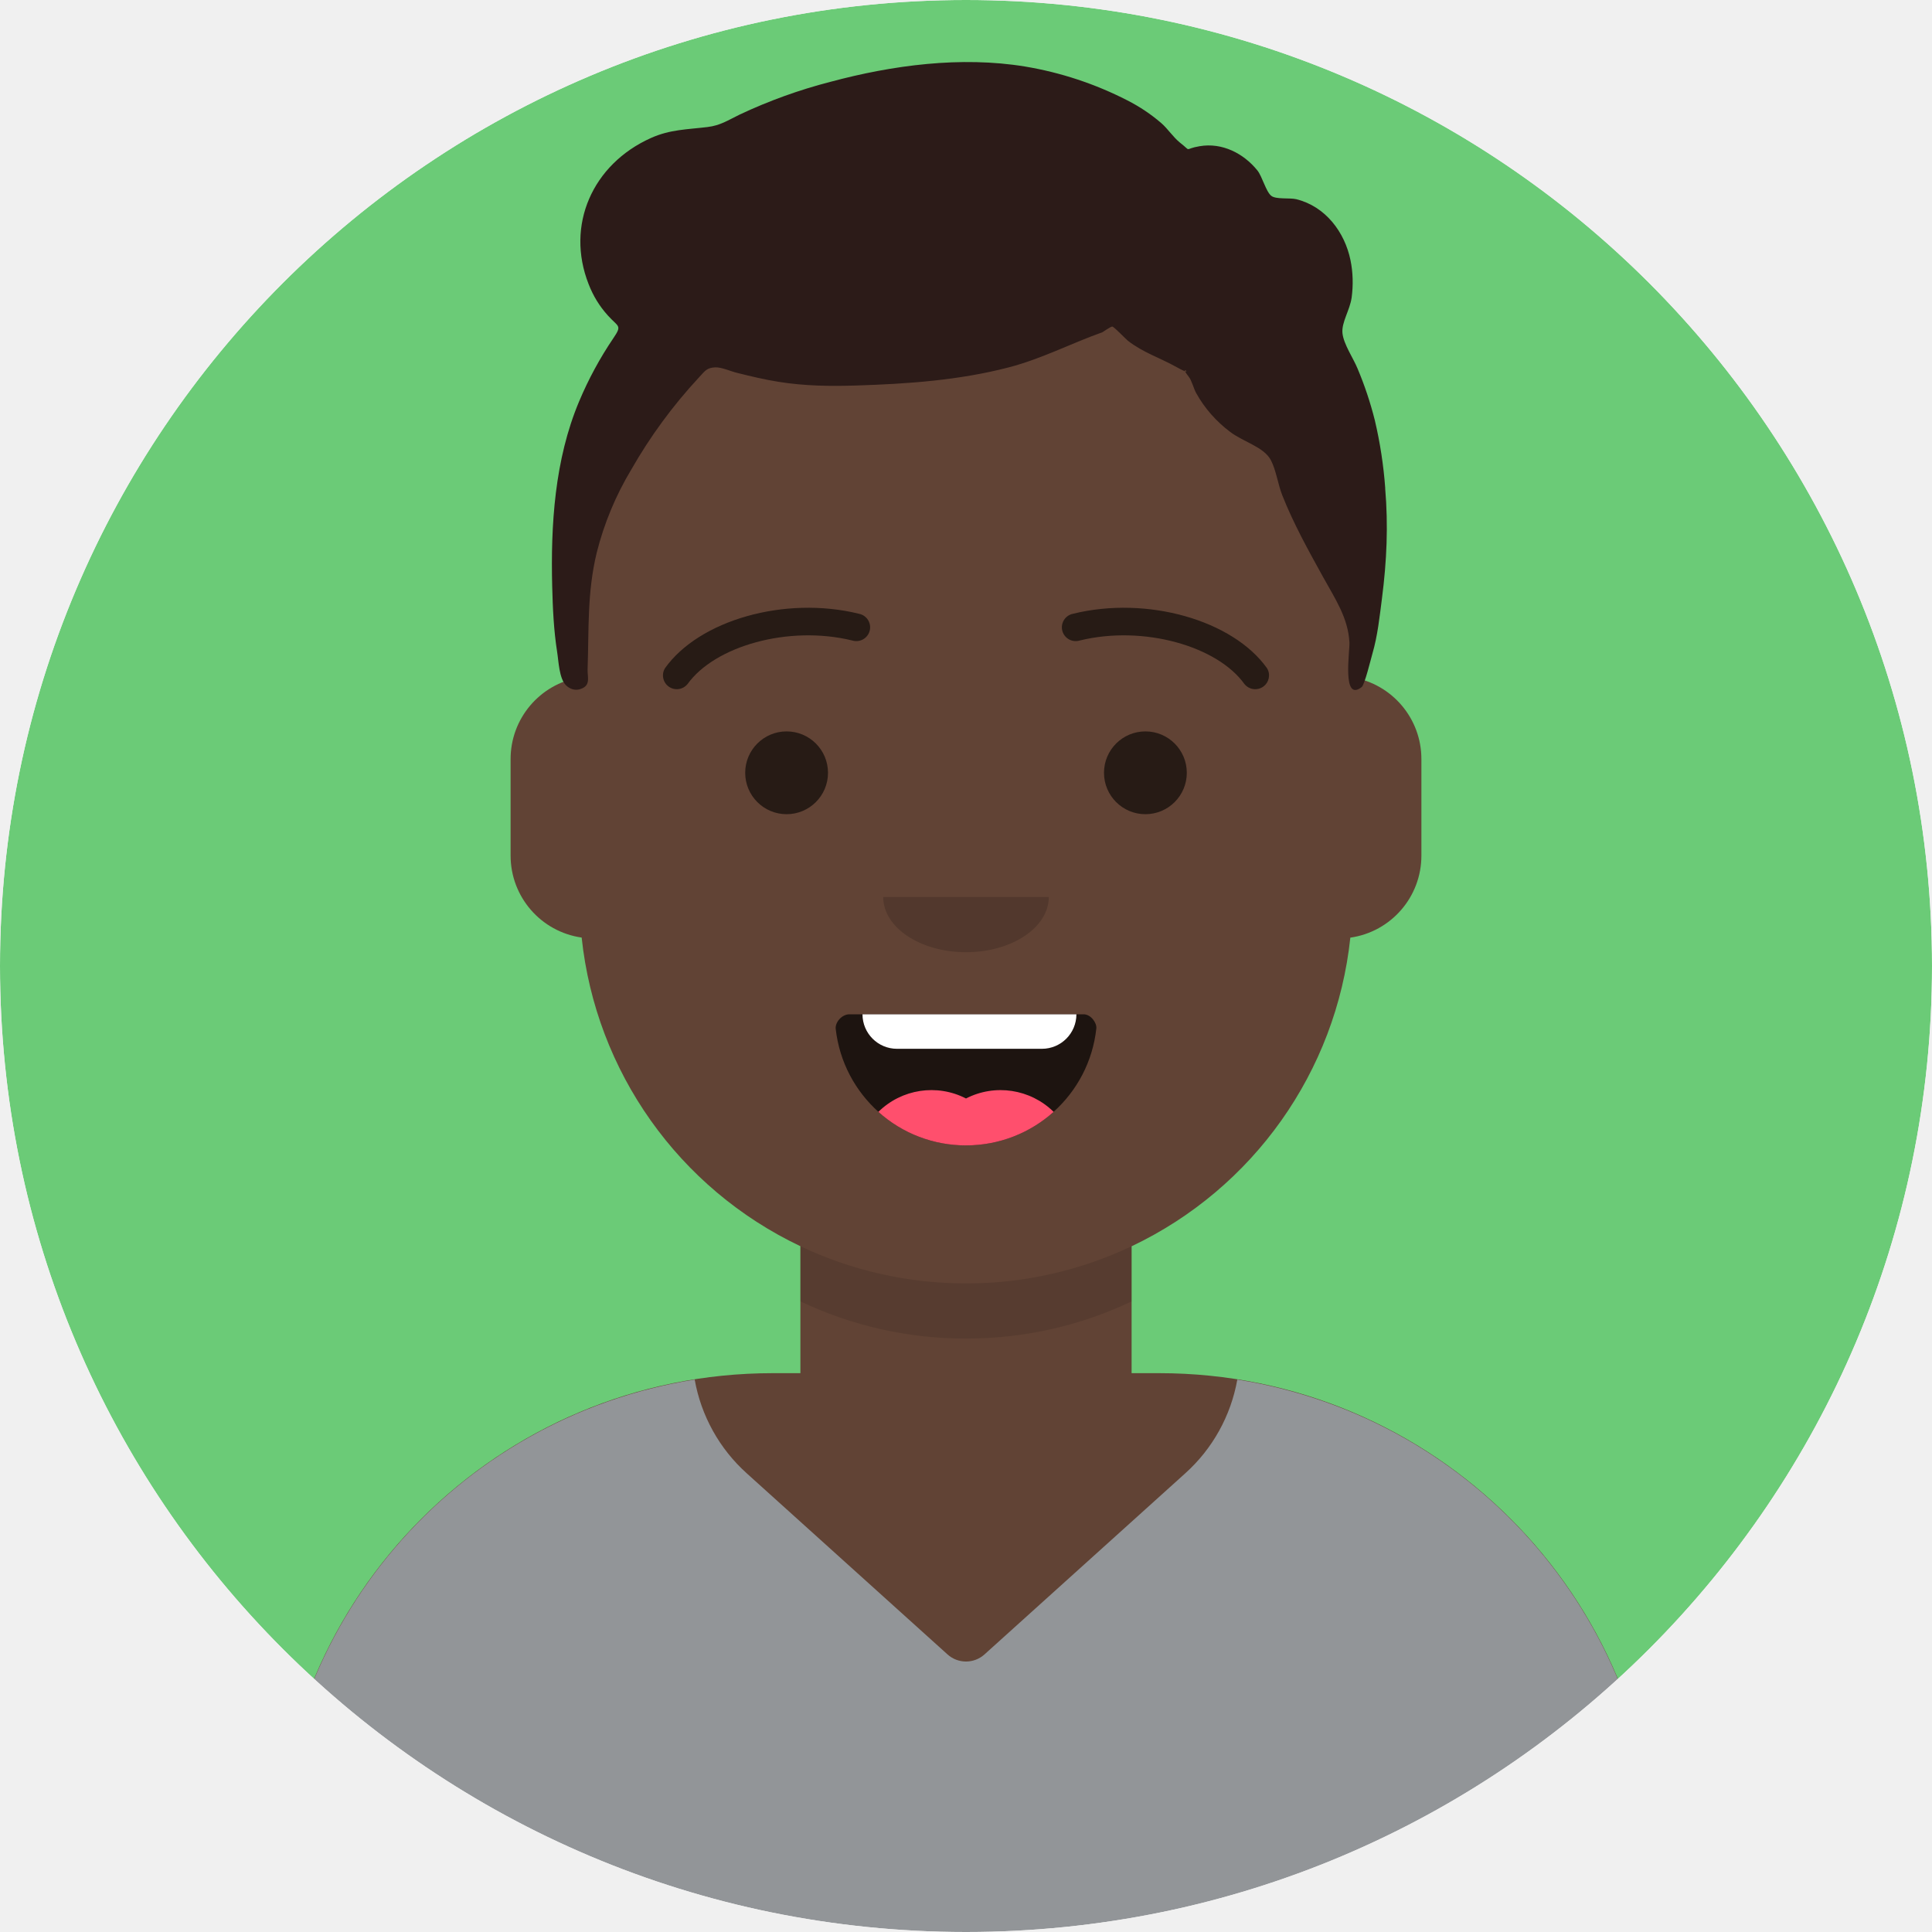
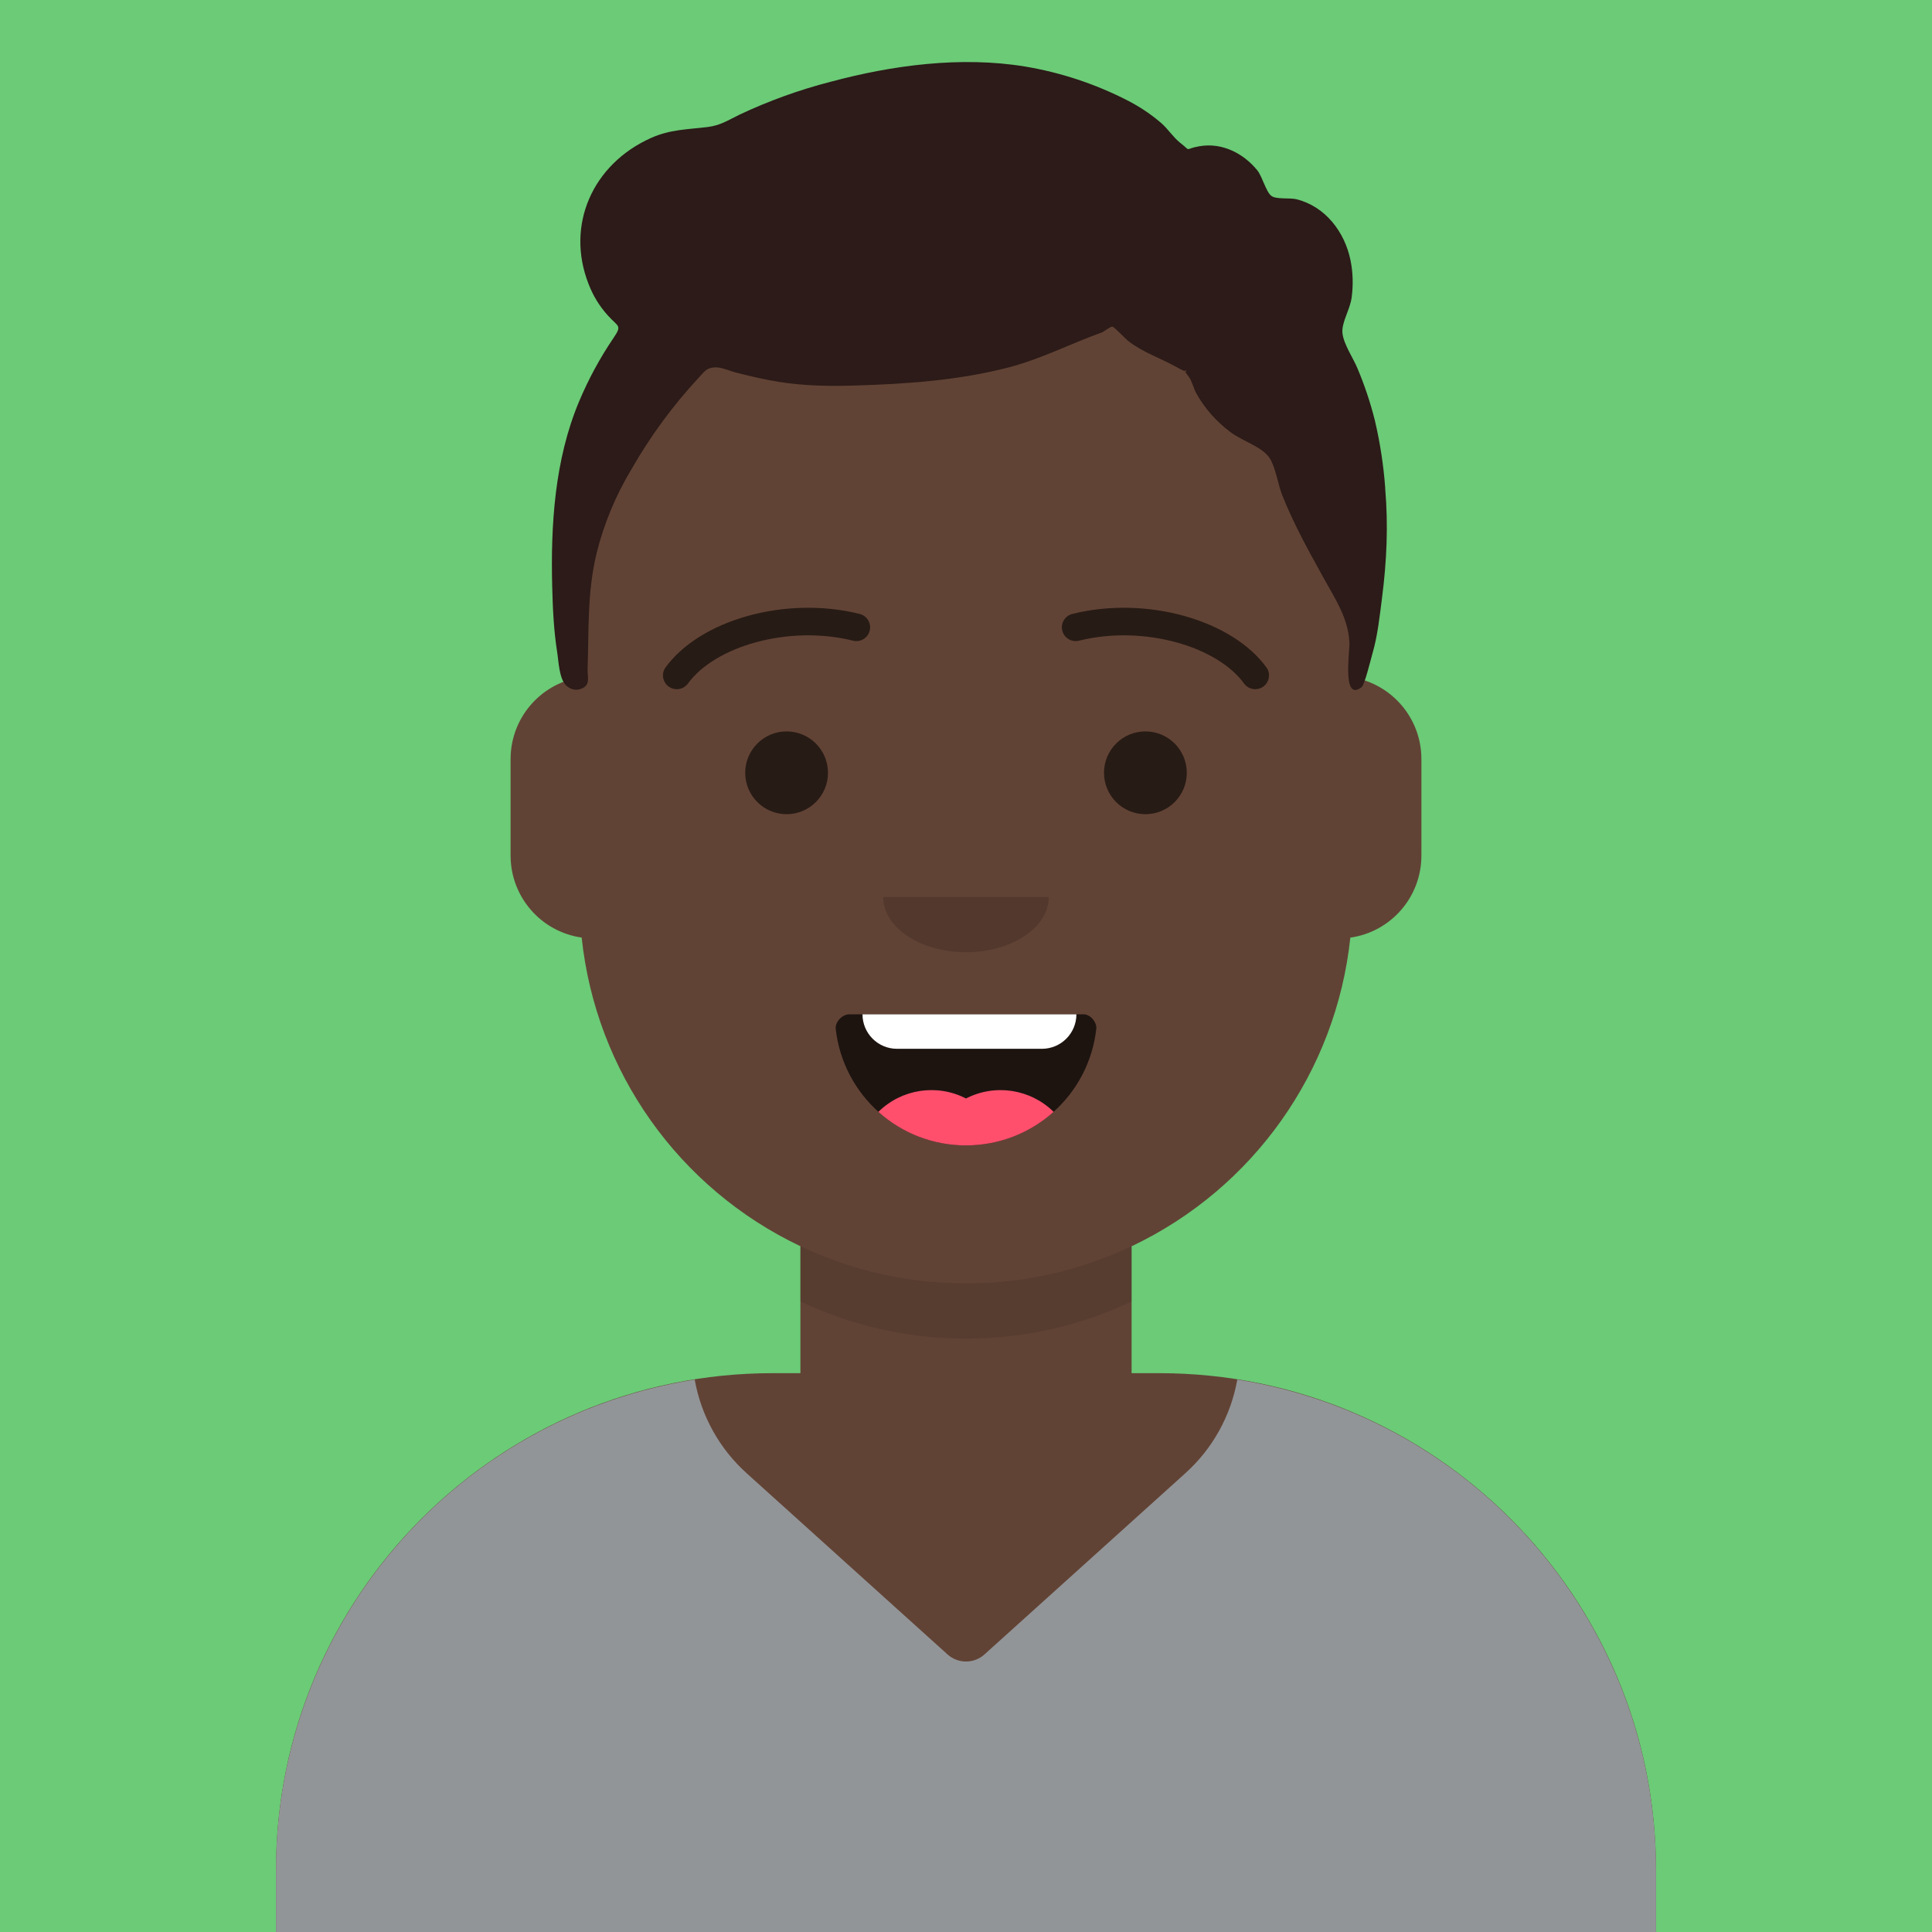
- <svg xmlns="http://www.w3.org/2000/svg" viewBox="0 0 512 512" width="512" height="512">
-   <defs>
-     <clipPath id="fc">
-       <circle cx="256" cy="256" r="256" />
-     </clipPath>
-   </defs>
-   <g clip-path="url(#fc)">
-     <svg viewBox="0 0 280 280" width="512" height="512" preserveAspectRatio="xMidYMid meet">
-       <mask id="viewboxMask">
-         <rect width="280" height="280" rx="0" ry="0" x="0" y="0" fill="#fff" />
-       </mask>
-       <g mask="url(#viewboxMask)">
-         <rect fill="#6BCB77" width="280" height="280" x="0" y="0" />
-         <g transform="translate(8)">
-           <path d="M132 36a56 56 0 0 0-56 56v6.17A12 12 0 0 0 66 110v14a12 12 0 0 0 10.3 11.88 56.04 56.04 0 0 0 31.7 44.73v18.4h-4a72 72 0 0 0-72 72v9h200v-9a72 72 0 0 0-72-72h-4v-18.39a56.04 56.04 0 0 0 31.7-44.73A12 12 0 0 0 198 124v-14a12 12 0 0 0-10-11.83V92a56 56 0 0 0-56-56Z" fill="#614335" />
-           <path d="M108 180.61v8a55.79 55.79 0 0 0 24 5.39c8.59 0 16.73-1.93 24-5.39v-8a55.79 55.79 0 0 1-24 5.39 55.79 55.79 0 0 1-24-5.39Z" fill="#000" fill-opacity=".1" />
-           <g transform="translate(0 170)">
-             <path d="M92.68 29.94A72.02 72.02 0 0 0 32 101.05V110h200v-8.95a72.02 72.02 0 0 0-60.68-71.11 23.87 23.87 0 0 1-7.56 13.6l-29.08 26.23a4 4 0 0 1-5.36 0l-29.08-26.23a23.87 23.87 0 0 1-7.56-13.6Z" fill="#929598" />
-           </g>
-           <g transform="translate(78 134)">
-             <path fill-rule="evenodd" clip-rule="evenodd" d="M35.12 15.13a19 19 0 0 0 37.77-.09c.08-.77-.77-2.04-1.85-2.04H37.1C36 13 35 14.18 35.12 15.13Z" fill="#000" fill-opacity=".7" />
-             <path d="M70 13H39a5 5 0 0 0 5 5h21a5 5 0 0 0 5-5Z" fill="#fff" />
-             <path d="M66.7 27.14A10.96 10.96 0 0 0 54 25.2a10.95 10.95 0 0 0-12.7 1.94A18.93 18.93 0 0 0 54 32c4.88 0 9.33-1.84 12.7-4.86Z" fill="#FF4F6D" />
-           </g>
-           <g transform="translate(104 122)">
-             <path fill-rule="evenodd" clip-rule="evenodd" d="M16 8c0 4.42 5.37 8 12 8s12-3.58 12-8" fill="#000" fill-opacity=".16" />
-           </g>
-           <g transform="translate(76 90)">
-             <path d="M36 22a6 6 0 1 1-12 0 6 6 0 0 1 12 0ZM88 22a6 6 0 1 1-12 0 6 6 0 0 1 12 0Z" fill="#000" fill-opacity=".6" />
-           </g>
-           <g transform="translate(76 82)">
-             <path d="M15.63 17.16c3.92-5.51 14.65-8.6 23.9-6.33a2 2 0 1 0 .95-3.88c-10.74-2.64-23.17.94-28.11 7.9a2 2 0 0 0 3.26 2.3ZM96.37 17.16c-3.91-5.51-14.65-8.6-23.9-6.33a2 2 0 1 1-.95-3.88c10.74-2.64 23.17.94 28.11 7.9a2 2 0 0 1-3.26 2.3Z" fill="#000" fill-opacity=".6" />
-           </g>
-           <g transform="translate(-1)">
-             <path fill-rule="evenodd" clip-rule="evenodd" d="M193.76 70.77a62.92 62.92 0 0 0-1.51-9.86 51.78 51.78 0 0 0-2.5-7.49c-.6-1.48-2.02-3.52-2.19-5.13-.16-1.57 1.07-3.32 1.33-5.16.24-1.79.2-3.66-.17-5.44-.83-4.03-3.6-7.77-7.85-8.82-.95-.23-2.97.06-3.64-.5-.77-.63-1.3-2.8-2-3.67-2-2.47-5.1-4.07-8.37-3.51-2.41.4-1.03.9-2.84-.51-1-.8-1.75-2-2.73-2.85a24.7 24.7 0 0 0-4.9-3.28 50.82 50.82 0 0 0-14.84-4.91c-9.28-1.52-19.2-.2-28.2 2.22a74.58 74.58 0 0 0-13.14 4.74c-1.78.87-2.81 1.58-4.67 1.81-2.93.36-5.4.34-8.18 1.58-8.54 3.82-12.39 12.69-9.06 21.17.66 1.71 1.57 3.21 2.82 4.59 1.52 1.68 2.07 1.35.76 3.28a52.78 52.78 0 0 0-4.96 9.17c-3.53 8.4-4.12 17.87-3.89 26.83.08 3.13.22 6.3.71 9.42.22 1.34.28 3.87 1.29 4.87.5.5 1.24.78 1.96.58 1.71-.47 1.13-1.73 1.17-2.9.2-5.88-.08-11.08 1.32-16.9a44.4 44.4 0 0 1 5-12.03 72.07 72.07 0 0 1 9.8-13.35c.92-.99 1.12-1.4 2.35-1.48.93-.05 2.3.59 3.2.8 2 .5 4 .98 6.03 1.3 3.74.6 7.45.65 11.22.53 7.43-.23 14.88-.75 22.09-2.62 4.78-1.24 9.02-3.47 13.6-5.1.08-.04 1.23-.85 1.43-.82.28.04 1.97 1.82 2.26 2.05 2.23 1.74 4.67 2.48 7.07 3.83 2.97 1.66.1-.72 1.73 1.36.48.6.72 1.72 1.1 2.4 1.22 2.2 2.9 4.1 4.93 5.63 1.96 1.47 4.9 2.18 5.9 4.1.76 1.47 1.02 3.48 1.64 5.06 1.63 4.13 3.78 7.99 5.93 11.88 1.73 3.14 3.62 5.89 3.81 9.47.07 1.25-1.12 8.74 1.78 6.46.43-.34 1.35-4.15 1.54-4.8.77-2.63 1.05-5.38 1.4-8.09.69-5.38.92-10.5.46-15.91Z" fill="#2c1b18" />
-           </g>
-           <g transform="translate(49 72)" />
-           <g transform="translate(62 42)" />
-         </g>
+ <svg xmlns="http://www.w3.org/2000/svg" viewBox="0 0 280 280" width="512" height="512" preserveAspectRatio="xMidYMid meet">
+   <mask id="viewboxMask">
+     <rect width="280" height="280" rx="0" ry="0" x="0" y="0" fill="#fff" />
+   </mask>
+   <g mask="url(#viewboxMask)">
+     <rect fill="#6BCB77" width="280" height="280" x="0" y="0" />
+     <g transform="translate(8)">
+       <path d="M132 36a56 56 0 0 0-56 56v6.17A12 12 0 0 0 66 110v14a12 12 0 0 0 10.3 11.88 56.04 56.04 0 0 0 31.7 44.73v18.4h-4a72 72 0 0 0-72 72v9h200v-9a72 72 0 0 0-72-72h-4v-18.39a56.04 56.04 0 0 0 31.7-44.73A12 12 0 0 0 198 124v-14a12 12 0 0 0-10-11.83V92a56 56 0 0 0-56-56Z" fill="#614335" />
+       <path d="M108 180.61v8a55.79 55.79 0 0 0 24 5.39c8.59 0 16.73-1.93 24-5.39v-8a55.79 55.79 0 0 1-24 5.39 55.79 55.79 0 0 1-24-5.39Z" fill="#000" fill-opacity=".1" />
+       <g transform="translate(0 170)">
+         <path d="M92.68 29.94A72.02 72.02 0 0 0 32 101.05V110h200v-8.95a72.02 72.02 0 0 0-60.68-71.11 23.87 23.87 0 0 1-7.56 13.6l-29.08 26.23a4 4 0 0 1-5.36 0l-29.08-26.23a23.87 23.87 0 0 1-7.56-13.6Z" fill="#929598" />
      </g>
-     </svg>
+       <g transform="translate(78 134)">
+         <path fill-rule="evenodd" clip-rule="evenodd" d="M35.12 15.13a19 19 0 0 0 37.77-.09c.08-.77-.77-2.04-1.85-2.04H37.1C36 13 35 14.18 35.12 15.13Z" fill="#000" fill-opacity=".7" />
+         <path d="M70 13H39a5 5 0 0 0 5 5h21a5 5 0 0 0 5-5Z" fill="#fff" />
+         <path d="M66.7 27.14A10.96 10.96 0 0 0 54 25.2a10.95 10.95 0 0 0-12.7 1.94A18.93 18.93 0 0 0 54 32c4.88 0 9.33-1.84 12.7-4.86Z" fill="#FF4F6D" />
+       </g>
+       <g transform="translate(104 122)">
+         <path fill-rule="evenodd" clip-rule="evenodd" d="M16 8c0 4.42 5.37 8 12 8s12-3.58 12-8" fill="#000" fill-opacity=".16" />
+       </g>
+       <g transform="translate(76 90)">
+         <path d="M36 22a6 6 0 1 1-12 0 6 6 0 0 1 12 0ZM88 22a6 6 0 1 1-12 0 6 6 0 0 1 12 0Z" fill="#000" fill-opacity=".6" />
+       </g>
+       <g transform="translate(76 82)">
+         <path d="M15.63 17.16c3.92-5.51 14.65-8.6 23.9-6.33a2 2 0 1 0 .95-3.88c-10.74-2.64-23.17.94-28.11 7.9a2 2 0 0 0 3.26 2.3ZM96.37 17.16c-3.91-5.51-14.65-8.6-23.9-6.33a2 2 0 1 1-.95-3.88c10.74-2.64 23.17.94 28.11 7.9a2 2 0 0 1-3.26 2.3Z" fill="#000" fill-opacity=".6" />
+       </g>
+       <g transform="translate(-1)">
+         <path fill-rule="evenodd" clip-rule="evenodd" d="M193.76 70.77a62.92 62.92 0 0 0-1.51-9.86 51.78 51.78 0 0 0-2.5-7.49c-.6-1.48-2.02-3.52-2.19-5.13-.16-1.57 1.07-3.32 1.33-5.16.24-1.79.2-3.66-.17-5.44-.83-4.03-3.6-7.77-7.85-8.82-.95-.23-2.97.06-3.64-.5-.77-.63-1.3-2.8-2-3.67-2-2.47-5.1-4.07-8.37-3.51-2.41.4-1.03.9-2.84-.51-1-.8-1.75-2-2.73-2.85a24.7 24.7 0 0 0-4.9-3.28 50.82 50.82 0 0 0-14.84-4.91c-9.28-1.52-19.2-.2-28.2 2.22a74.58 74.58 0 0 0-13.14 4.74c-1.78.87-2.81 1.58-4.67 1.81-2.93.36-5.4.34-8.18 1.58-8.54 3.82-12.39 12.69-9.06 21.17.66 1.71 1.57 3.21 2.82 4.59 1.52 1.68 2.07 1.35.76 3.28a52.78 52.78 0 0 0-4.96 9.17c-3.53 8.4-4.12 17.87-3.89 26.83.08 3.13.22 6.3.71 9.42.22 1.34.28 3.87 1.29 4.87.5.5 1.24.78 1.96.58 1.71-.47 1.13-1.73 1.17-2.9.2-5.88-.08-11.08 1.32-16.9a44.4 44.4 0 0 1 5-12.03 72.07 72.07 0 0 1 9.8-13.35c.92-.99 1.12-1.4 2.35-1.48.93-.05 2.3.59 3.2.8 2 .5 4 .98 6.03 1.3 3.74.6 7.45.65 11.22.53 7.43-.23 14.88-.75 22.09-2.62 4.78-1.24 9.02-3.47 13.6-5.1.08-.04 1.23-.85 1.43-.82.28.04 1.97 1.82 2.26 2.05 2.23 1.74 4.67 2.48 7.07 3.83 2.97 1.66.1-.72 1.73 1.36.48.6.72 1.72 1.1 2.4 1.22 2.2 2.9 4.1 4.93 5.63 1.96 1.47 4.9 2.18 5.9 4.1.76 1.47 1.02 3.48 1.64 5.06 1.63 4.13 3.78 7.99 5.93 11.88 1.73 3.14 3.62 5.89 3.81 9.47.07 1.25-1.12 8.74 1.78 6.46.43-.34 1.35-4.15 1.54-4.8.77-2.63 1.05-5.38 1.4-8.09.69-5.38.92-10.5.46-15.91Z" fill="#2c1b18" />
+       </g>
+       <g transform="translate(49 72)" />
+       <g transform="translate(62 42)" />
+     </g>
  </g>
</svg>
